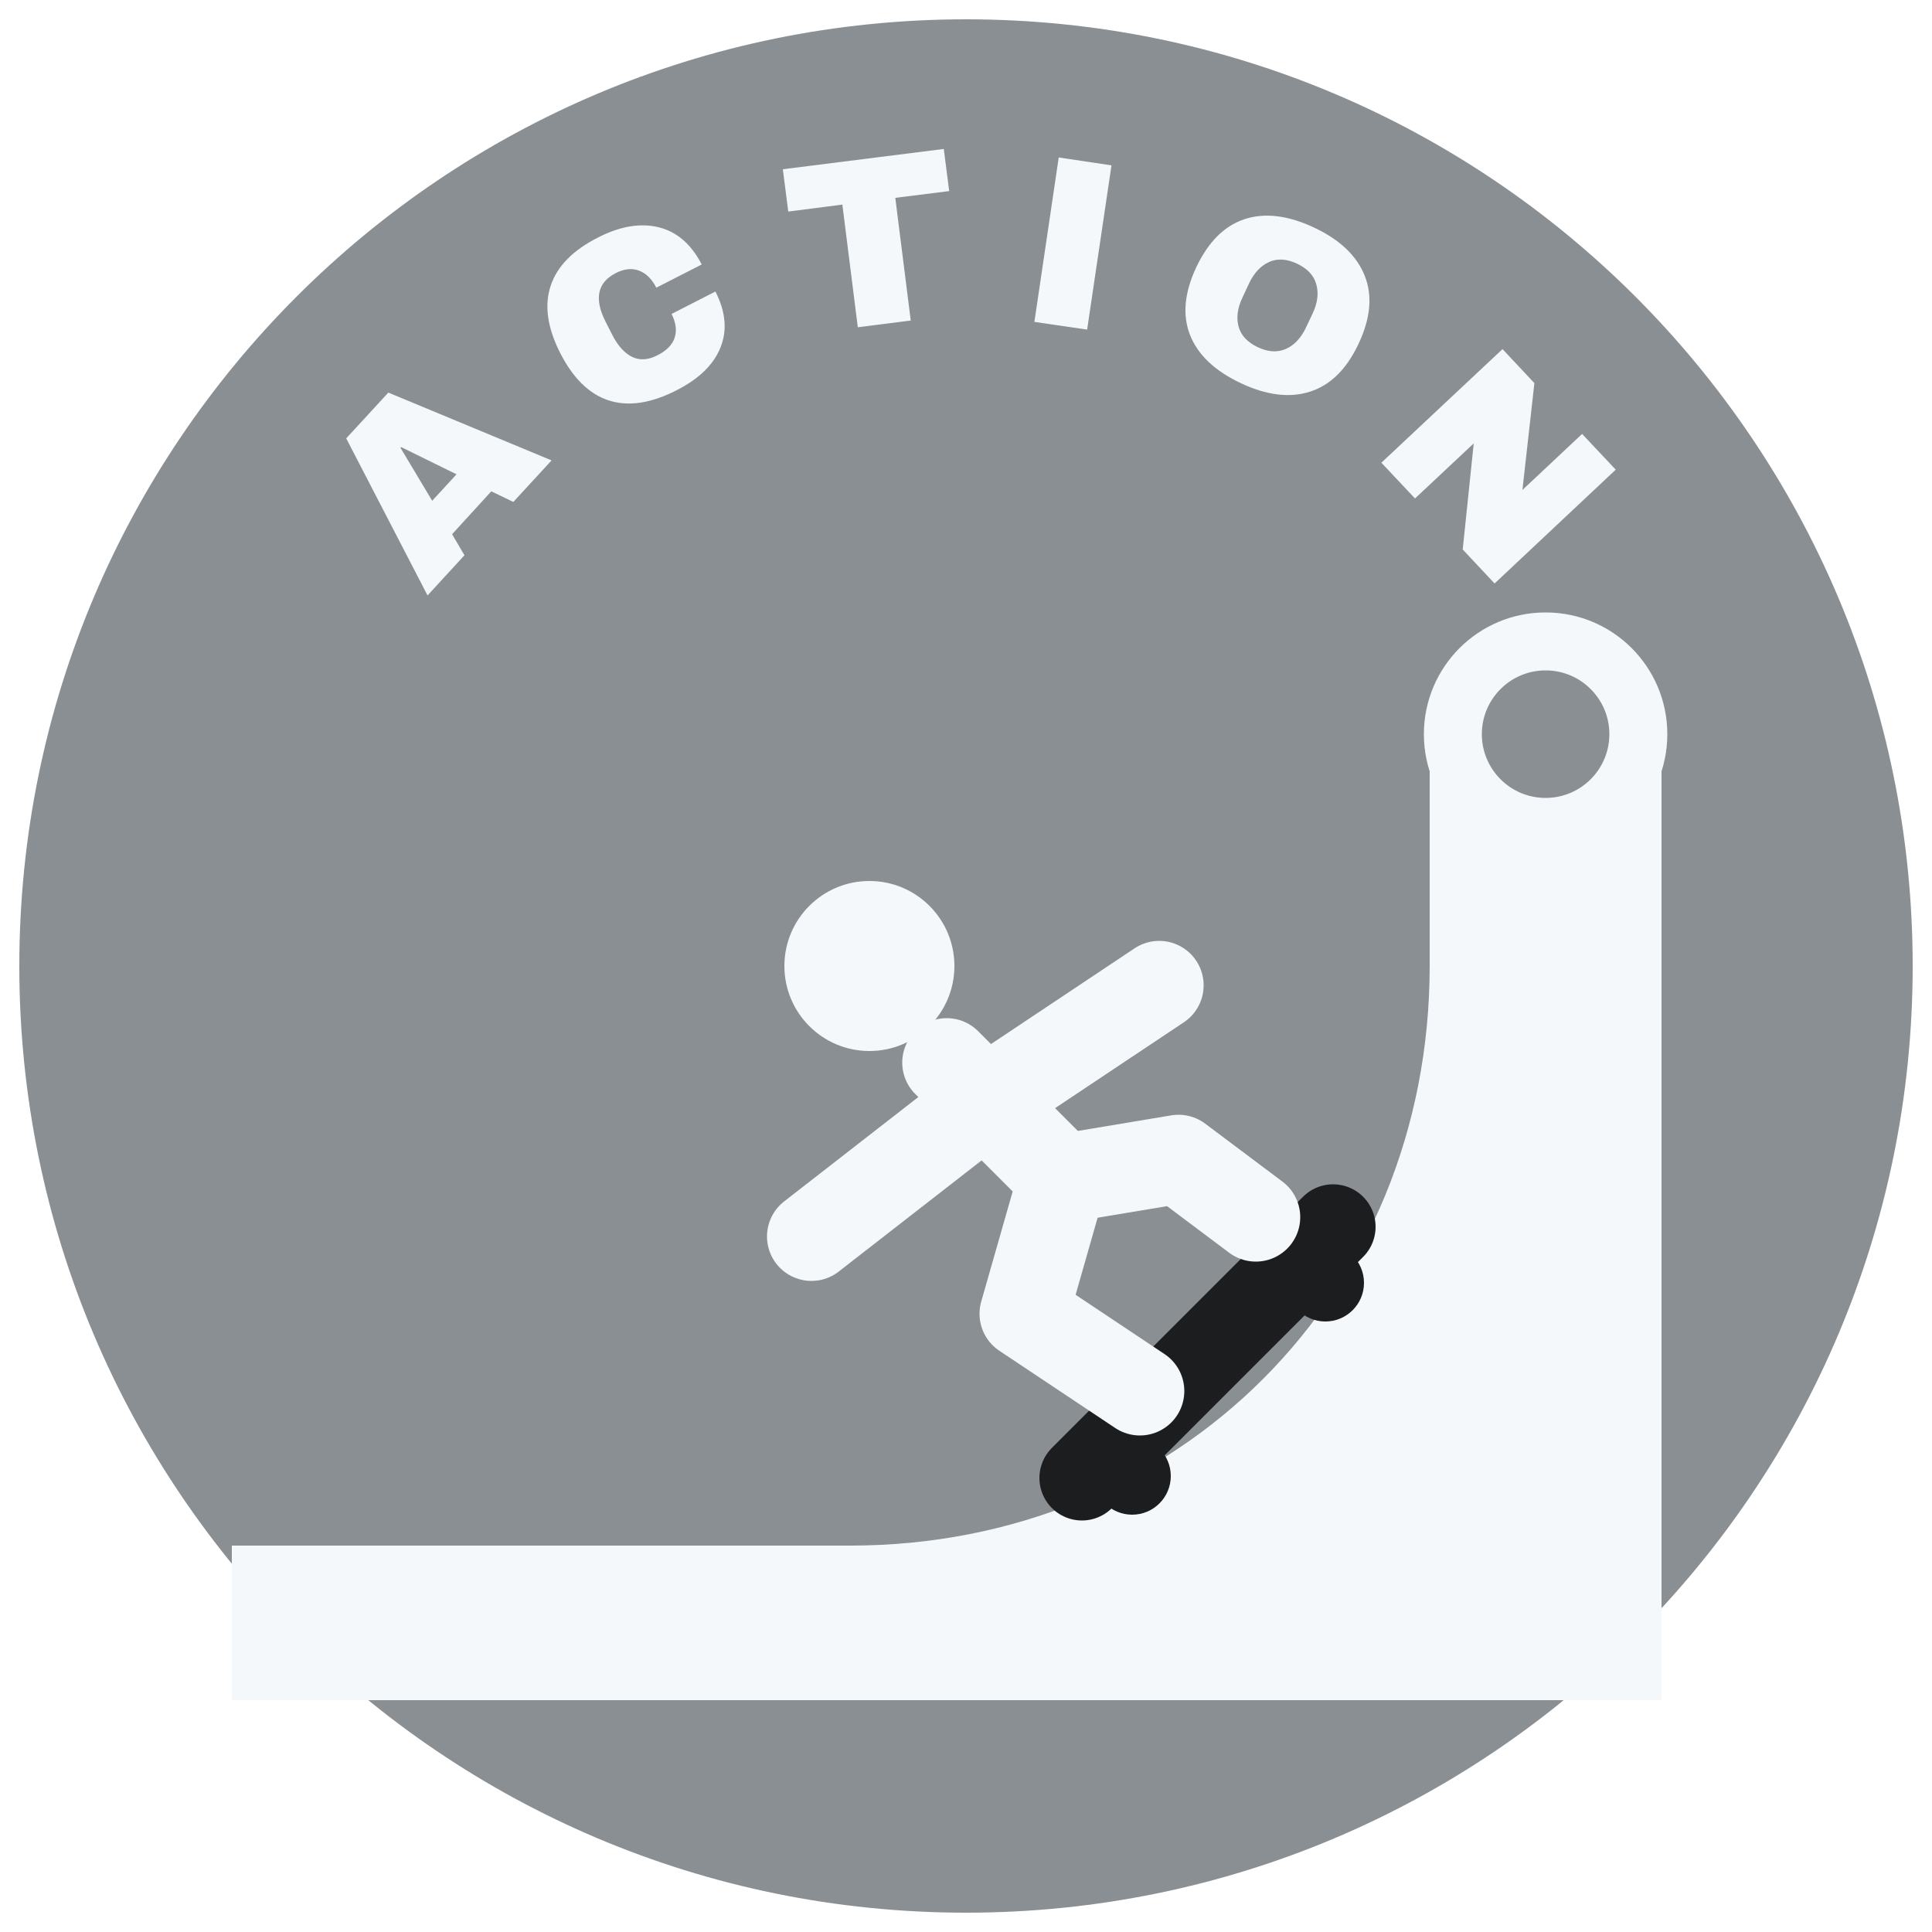
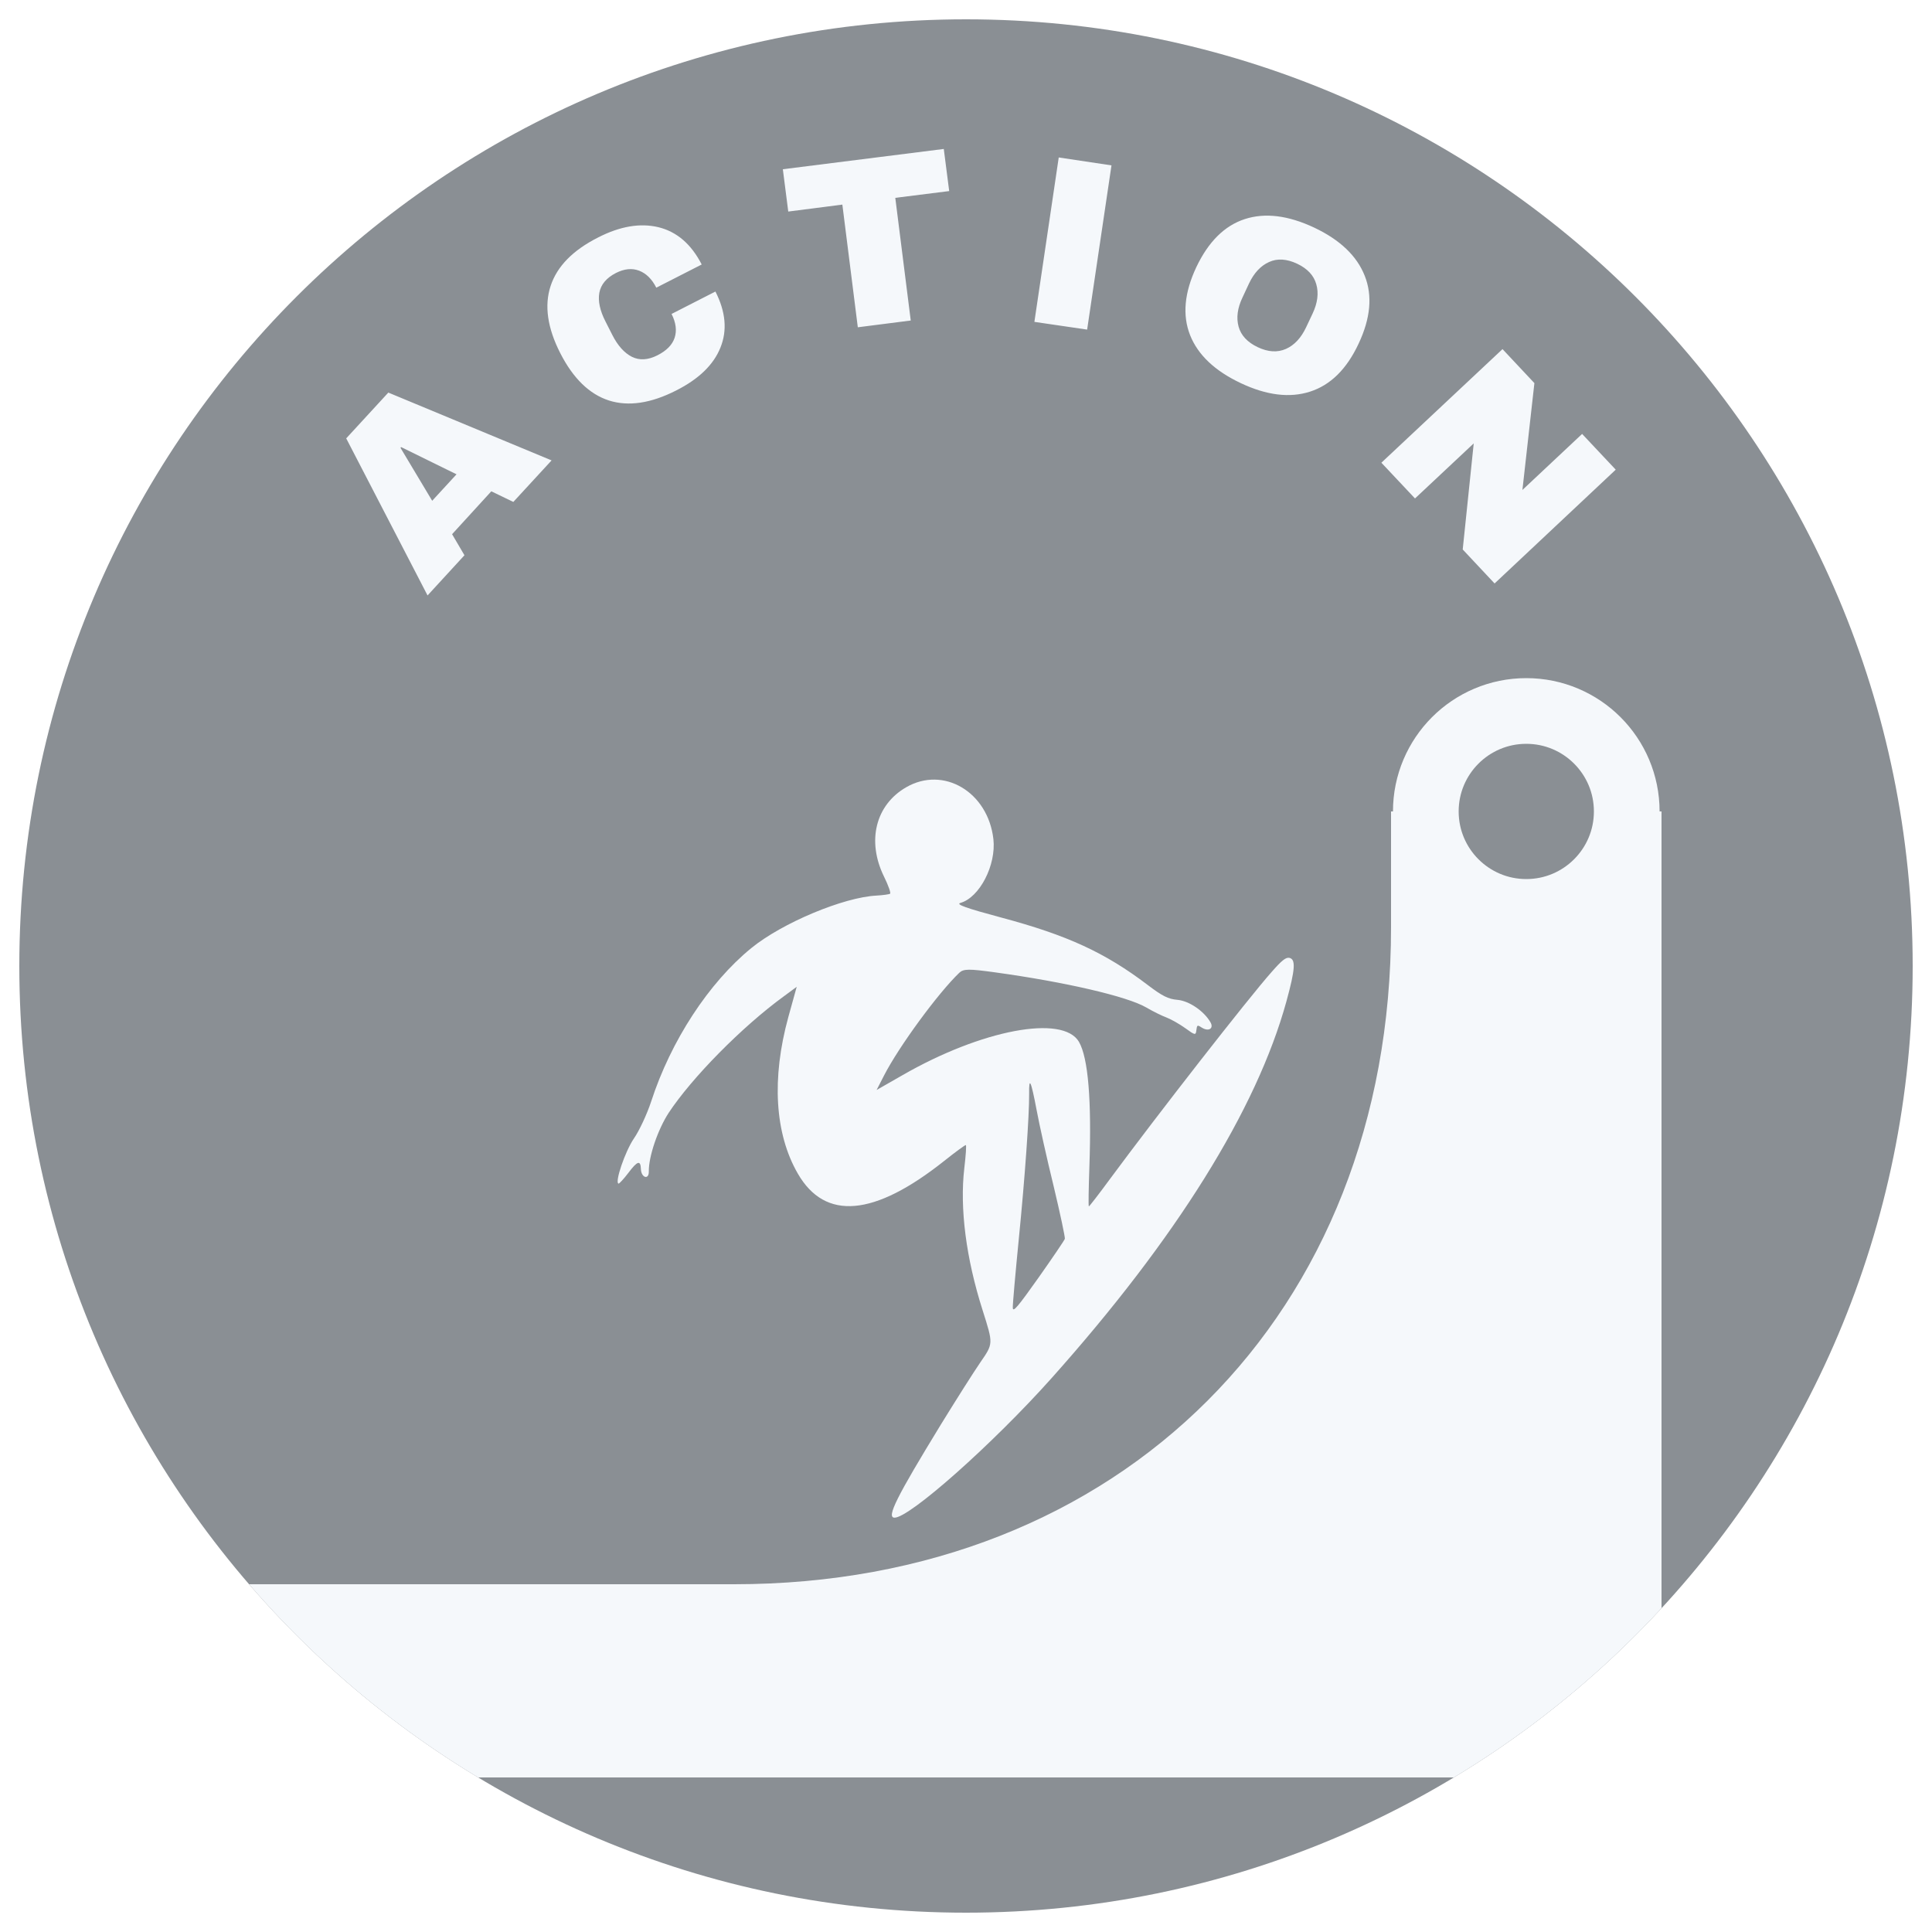
<svg xmlns="http://www.w3.org/2000/svg" width="512" height="512" viewBox="0 0 100 100" role="img" aria-label="concrete action">
+   <defs>
+     <clipPath id="ea-badge-skateboard">
+       <circle cx="50" cy="50" r="49" />
+     </clipPath>
+   </defs>
  <circle cx="50" cy="50" r="49" fill="#8a8f94" />
  <path d="M26.57 25.98 25.43 25.43 23.4 27.65 24.04 28.74 22.13 30.82 17.92 22.69 20.1 20.32 28.55 23.83ZM22.37 25.92 23.63 24.55 20.76 23.14 20.73 23.18Z M36.32 13.69 33.97 14.89Q33.63 14.22 33.08 14.01Q32.53 13.8 31.88 14.13Q31.14 14.51 31.02 15.16Q30.91 15.8 31.34 16.64L31.7 17.35Q32.12 18.17 32.71 18.47Q33.3 18.76 34.03 18.39Q34.74 18.03 34.92 17.48Q35.1 16.92 34.76 16.25L37.03 15.09Q37.83 16.66 37.29 17.99Q36.76 19.32 35 20.21Q33.04 21.21 31.52 20.73Q30 20.24 29 18.28Q28 16.32 28.5 14.8Q29 13.28 30.96 12.29Q32.66 11.42 34.08 11.76Q35.51 12.11 36.32 13.69Z M46.34 10.24 47.14 16.59 44.4 16.94 43.6 10.59 40.8 10.95 40.52 8.76 48.85 7.71 49.13 9.89Z M53.54 16.66 54.8 8.15 57.53 8.56 56.27 17.06Z M70.32 17.79Q69.4 19.76 67.81 20.27Q66.23 20.78 64.22 19.83Q62.21 18.88 61.6 17.35Q60.99 15.81 61.92 13.83Q62.86 11.85 64.43 11.34Q66 10.83 68.02 11.78Q70.03 12.73 70.64 14.28Q71.25 15.82 70.32 17.79ZM64.65 14.67 64.31 15.4Q63.92 16.22 64.11 16.91Q64.3 17.59 65.1 17.97Q65.9 18.35 66.56 18.06Q67.21 17.77 67.6 16.95L67.94 16.23Q68.33 15.4 68.13 14.71Q67.94 14.03 67.14 13.65Q66.33 13.27 65.69 13.56Q65.04 13.85 64.65 14.67Z M75.71 28.44 76.28 22.95 73.24 25.8 71.5 23.95 77.77 18.07 79.42 19.83 78.8 25.36 81.89 22.46 83.63 24.31 77.36 30.2Z" fill="#f5f8fb" />
-   <path d="M12 88V80h32c17 0 30-13 30-30V38h12v50z" fill="#f5f8fb" />
-   <circle cx="80" cy="38" r="4.8" fill="#8a8f94" stroke="#f5f8fb" stroke-width="3" />
-   <path d="M56 76.5l13-13" stroke="#1c1d1f" stroke-width="4.4" stroke-linecap="round" />
-   <circle cx="58.6" cy="76.4" r="2" fill="#1c1d1f" />
-   <circle cx="68.6" cy="66.4" r="2" fill="#1c1d1f" />
-   <circle cx="45" cy="50" r="4.4" fill="#f5f8fb" />
-   <path d="M49 55l6 6" fill="none" stroke="#f5f8fb" stroke-width="4.6" stroke-linecap="round" stroke-linejoin="round" />
-   <path d="M55 61l-2 7 6 4M55 61l6-1 4 3" fill="none" stroke="#f5f8fb" stroke-width="4.6" stroke-linecap="round" stroke-linejoin="round" />
-   <path d="M51 57l-9 7M51 57l9-6" fill="none" stroke="#f5f8fb" stroke-width="4.6" stroke-linecap="round" stroke-linejoin="round" />
+   <g clip-path="url(#ea-badge-skateboard)">
+     <path d="M10 92V82h28c20 0 34-14 34-34V42h14v50z" fill="#f5f8fb" />
+     <circle cx="79" cy="42" r="5.2" fill="#8a8f94" stroke="#f5f8fb" stroke-width="3.4" />
+     <g transform="translate(50 57) rotate(-30) scale(0.66) translate(-63 -66)">
+       <path d="M41.8 91.47C41.29 91.13 42.76 90.16 48.62 86.97C50.62 85.89 52.91 84.69 53.71 84.31C55.37 83.52 55.33 83.57 55.93 80.86C56.84 76.68 58.37 73.02 60.26 70.48C60.85 69.69 61.31 69.01 61.27 68.97C61.23 68.93 60.29 69.03 59.17 69.20C52.23 70.23 48.74 68.6 48.74 64.32C48.74 60.7 50.68 56.83 54.23 53.32L55.99 51.59L54.74 51.73C50.7 52.16 45.31 53.65 42.35 55.13C40.96 55.84 39.27 57.31 38.7 58.34C38.37 58.93 37.94 58.46 38.26 57.86C38.6 57.22 38.35 57.16 37.25 57.63C36.7 57.86 36.21 58.01 36.17 57.97C35.94 57.74 37.88 56.04 38.98 55.51C39.66 55.19 40.84 54.36 41.61 53.67C45.33 50.32 50.17 47.87 54.42 47.18C57.5 46.68 62.69 47.34 65.0 48.53C65.44 48.75 65.88 48.93 65.98 48.93C66.07 48.93 66.19 48.3 66.24 47.53C66.45 44.43 68.47 42.33 71.25 42.33C74.64 42.33 76.62 45.86 75.14 49.27C74.32 51.15 71.91 52.7 70.39 52.31C70.01 52.22 70.59 52.9 72.57 54.88C76.4 58.7 78.28 61.37 79.9 65.23C80.45 66.54 80.74 66.99 81.33 67.40C82.08 67.92 82.7 69.2 82.7 70.22C82.7 70.78 82.21 70.81 81.91 70.26C81.71 69.87 81.69 69.87 81.43 70.21C81.19 70.54 81.14 70.5 80.77 69.66C80.54 69.15 80.16 68.5 79.92 68.20C79.67 67.9 79.22 67.23 78.92 66.70C78.06 65.2 74.41 61.79 70.02 58.38C68.4 57.12 68.03 56.91 67.59 57.01C65.37 57.55 60.59 59.65 58.44 61.04L57.37 61.73L59.7 61.74C66.87 61.75 73.0 63.9 73.0 66.40C73.0 67.85 71.56 70.89 68.81 75.29C67.91 76.73 67.19 77.93 67.22 77.96C67.25 77.98 68.36 77.53 69.7 76.94C75.41 74.45 86.19 70.08 88.84 69.20C89.96 68.82 90.36 68.76 90.57 68.93C90.99 69.28 90.54 69.94 88.68 71.78C82.41 77.97 71.89 83.57 57.96 88.16C51.34 90.34 42.74 92.1 41.8 91.47ZM64.32 79.22C64.4 79.14 64.99 77.33 65.62 75.21C66.24 73.08 67.07 70.44 67.46 69.34C68.23 67.14 68.26 66.75 67.58 67.97C66.74 69.45 64.02 73.48 61.16 77.46C59.59 79.65 58.2 81.63 58.08 81.86C57.9 82.2 58.43 82.01 61.02 80.82C62.75 80.02 64.24 79.3 64.32 79.22Z" fill="#f5f8fb" fill-rule="evenodd" />
+     </g>
+   </g>
</svg>
